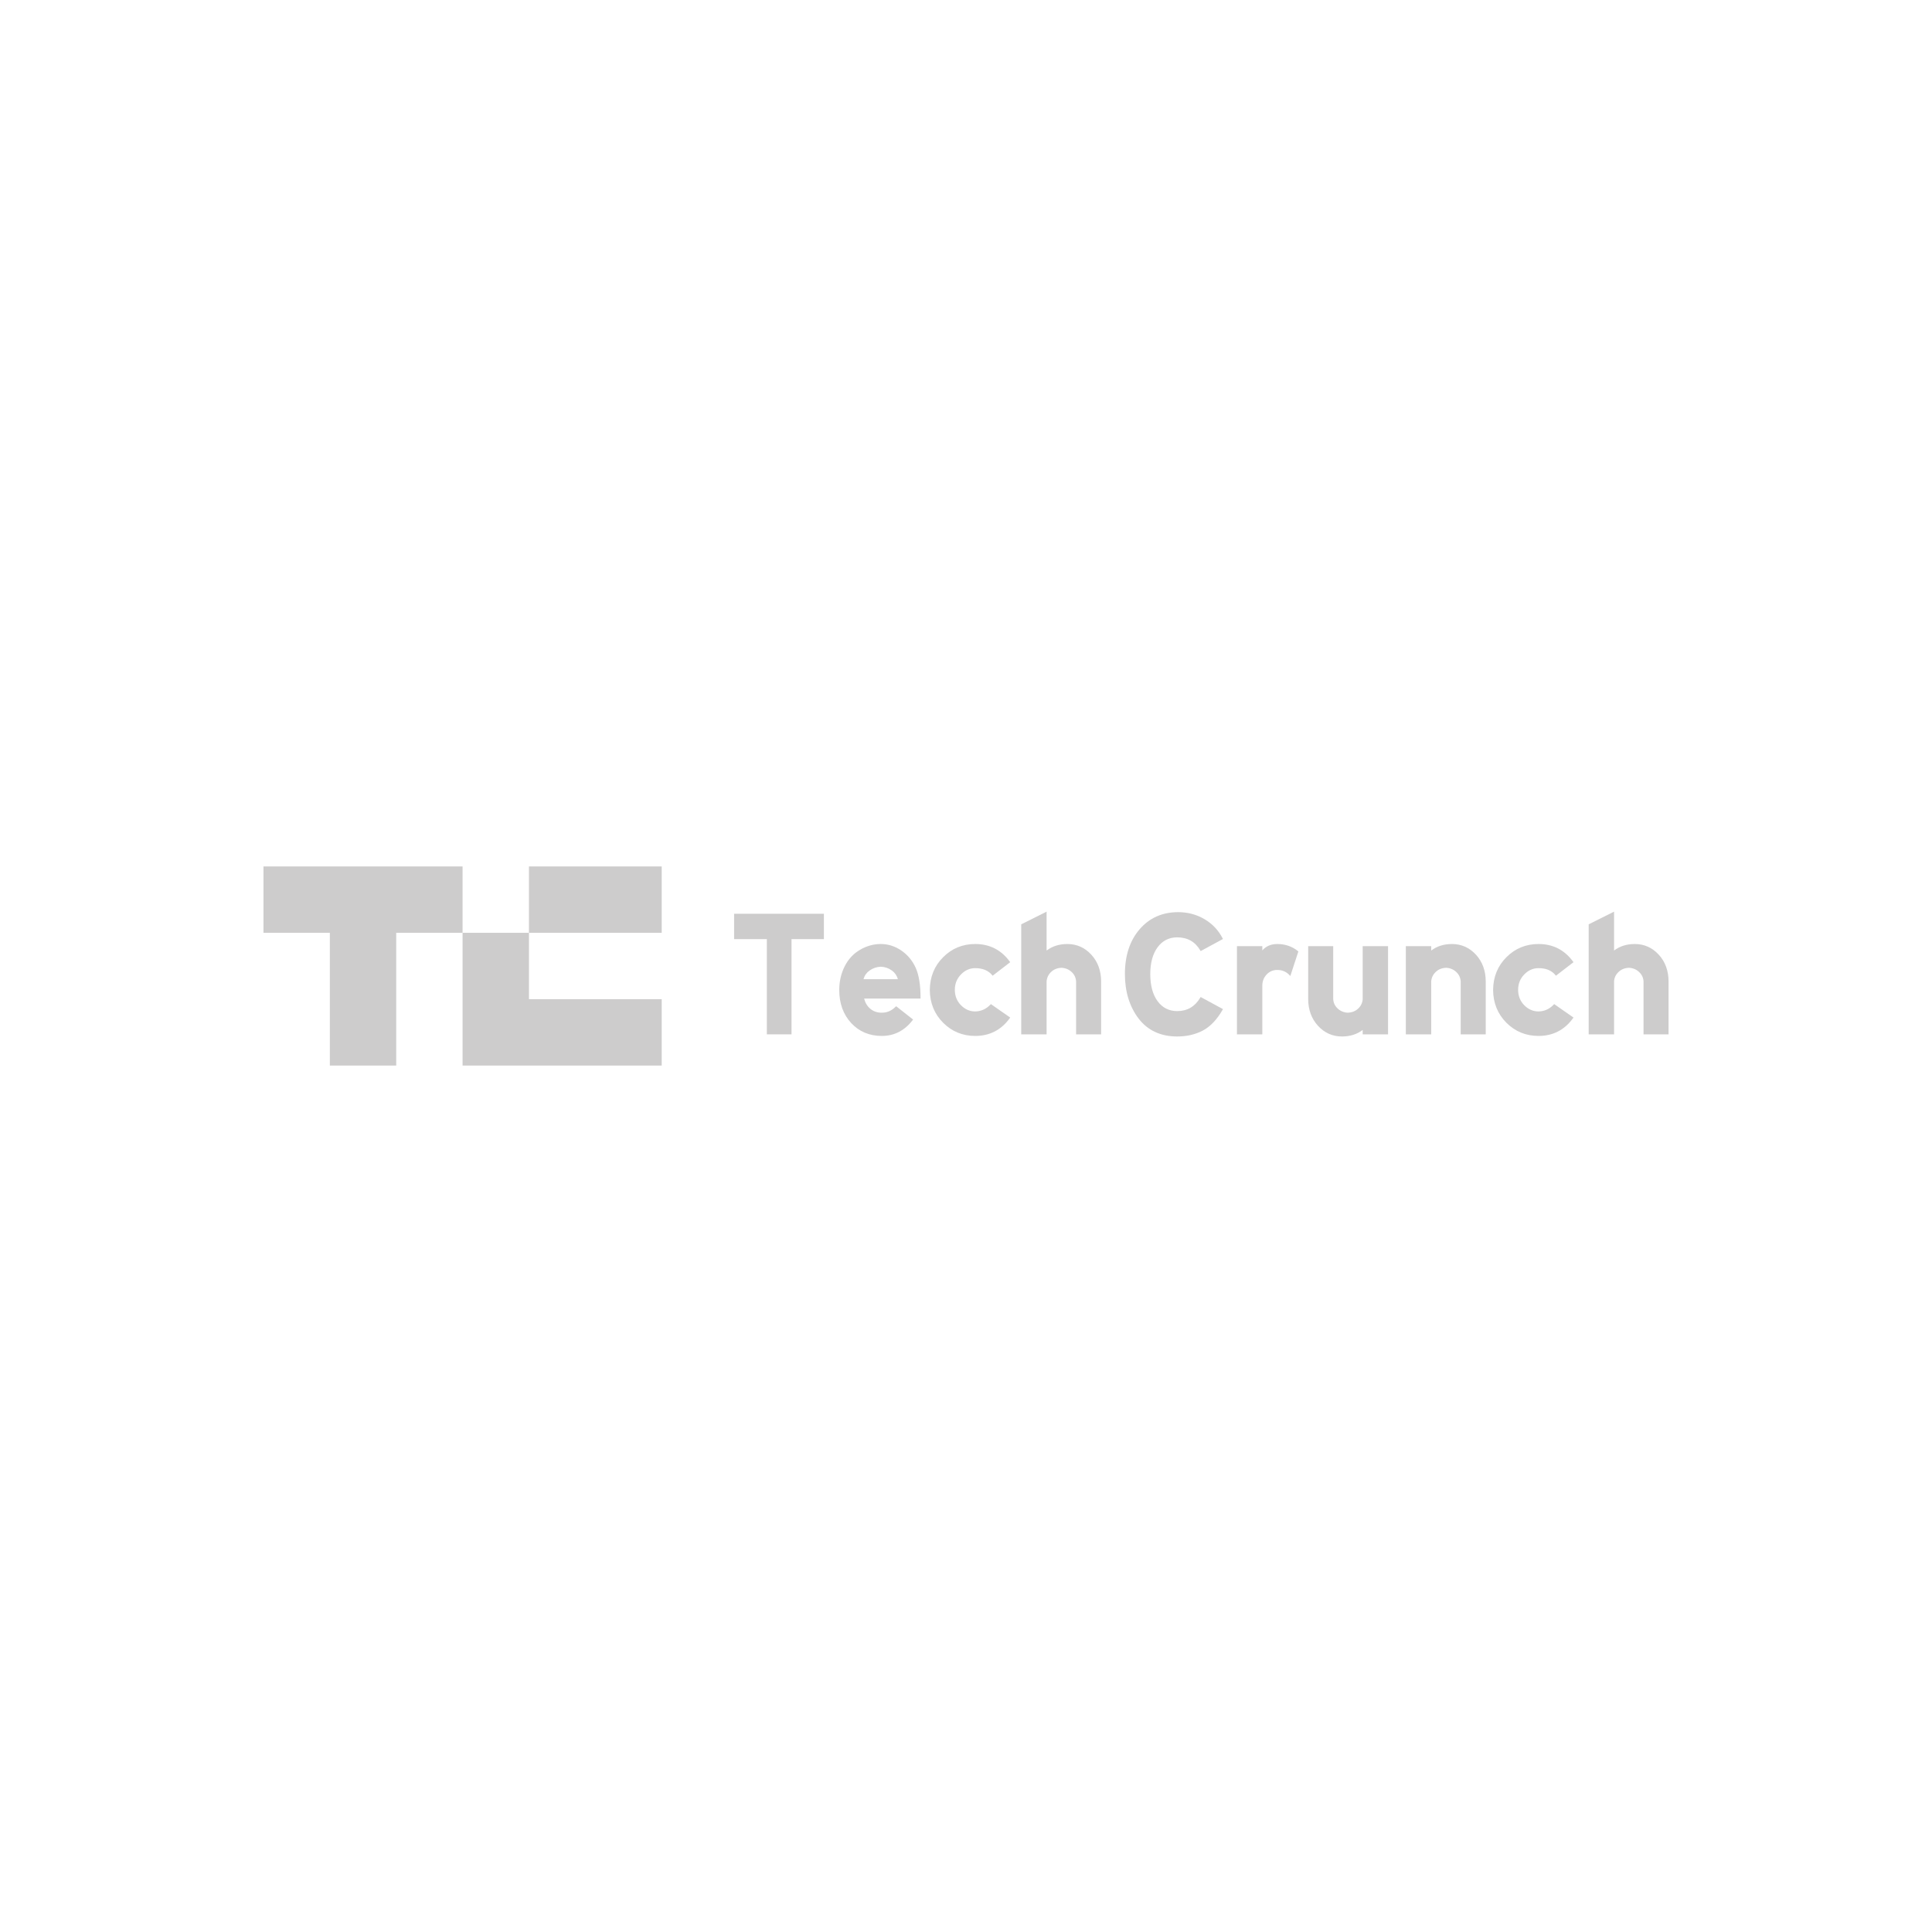
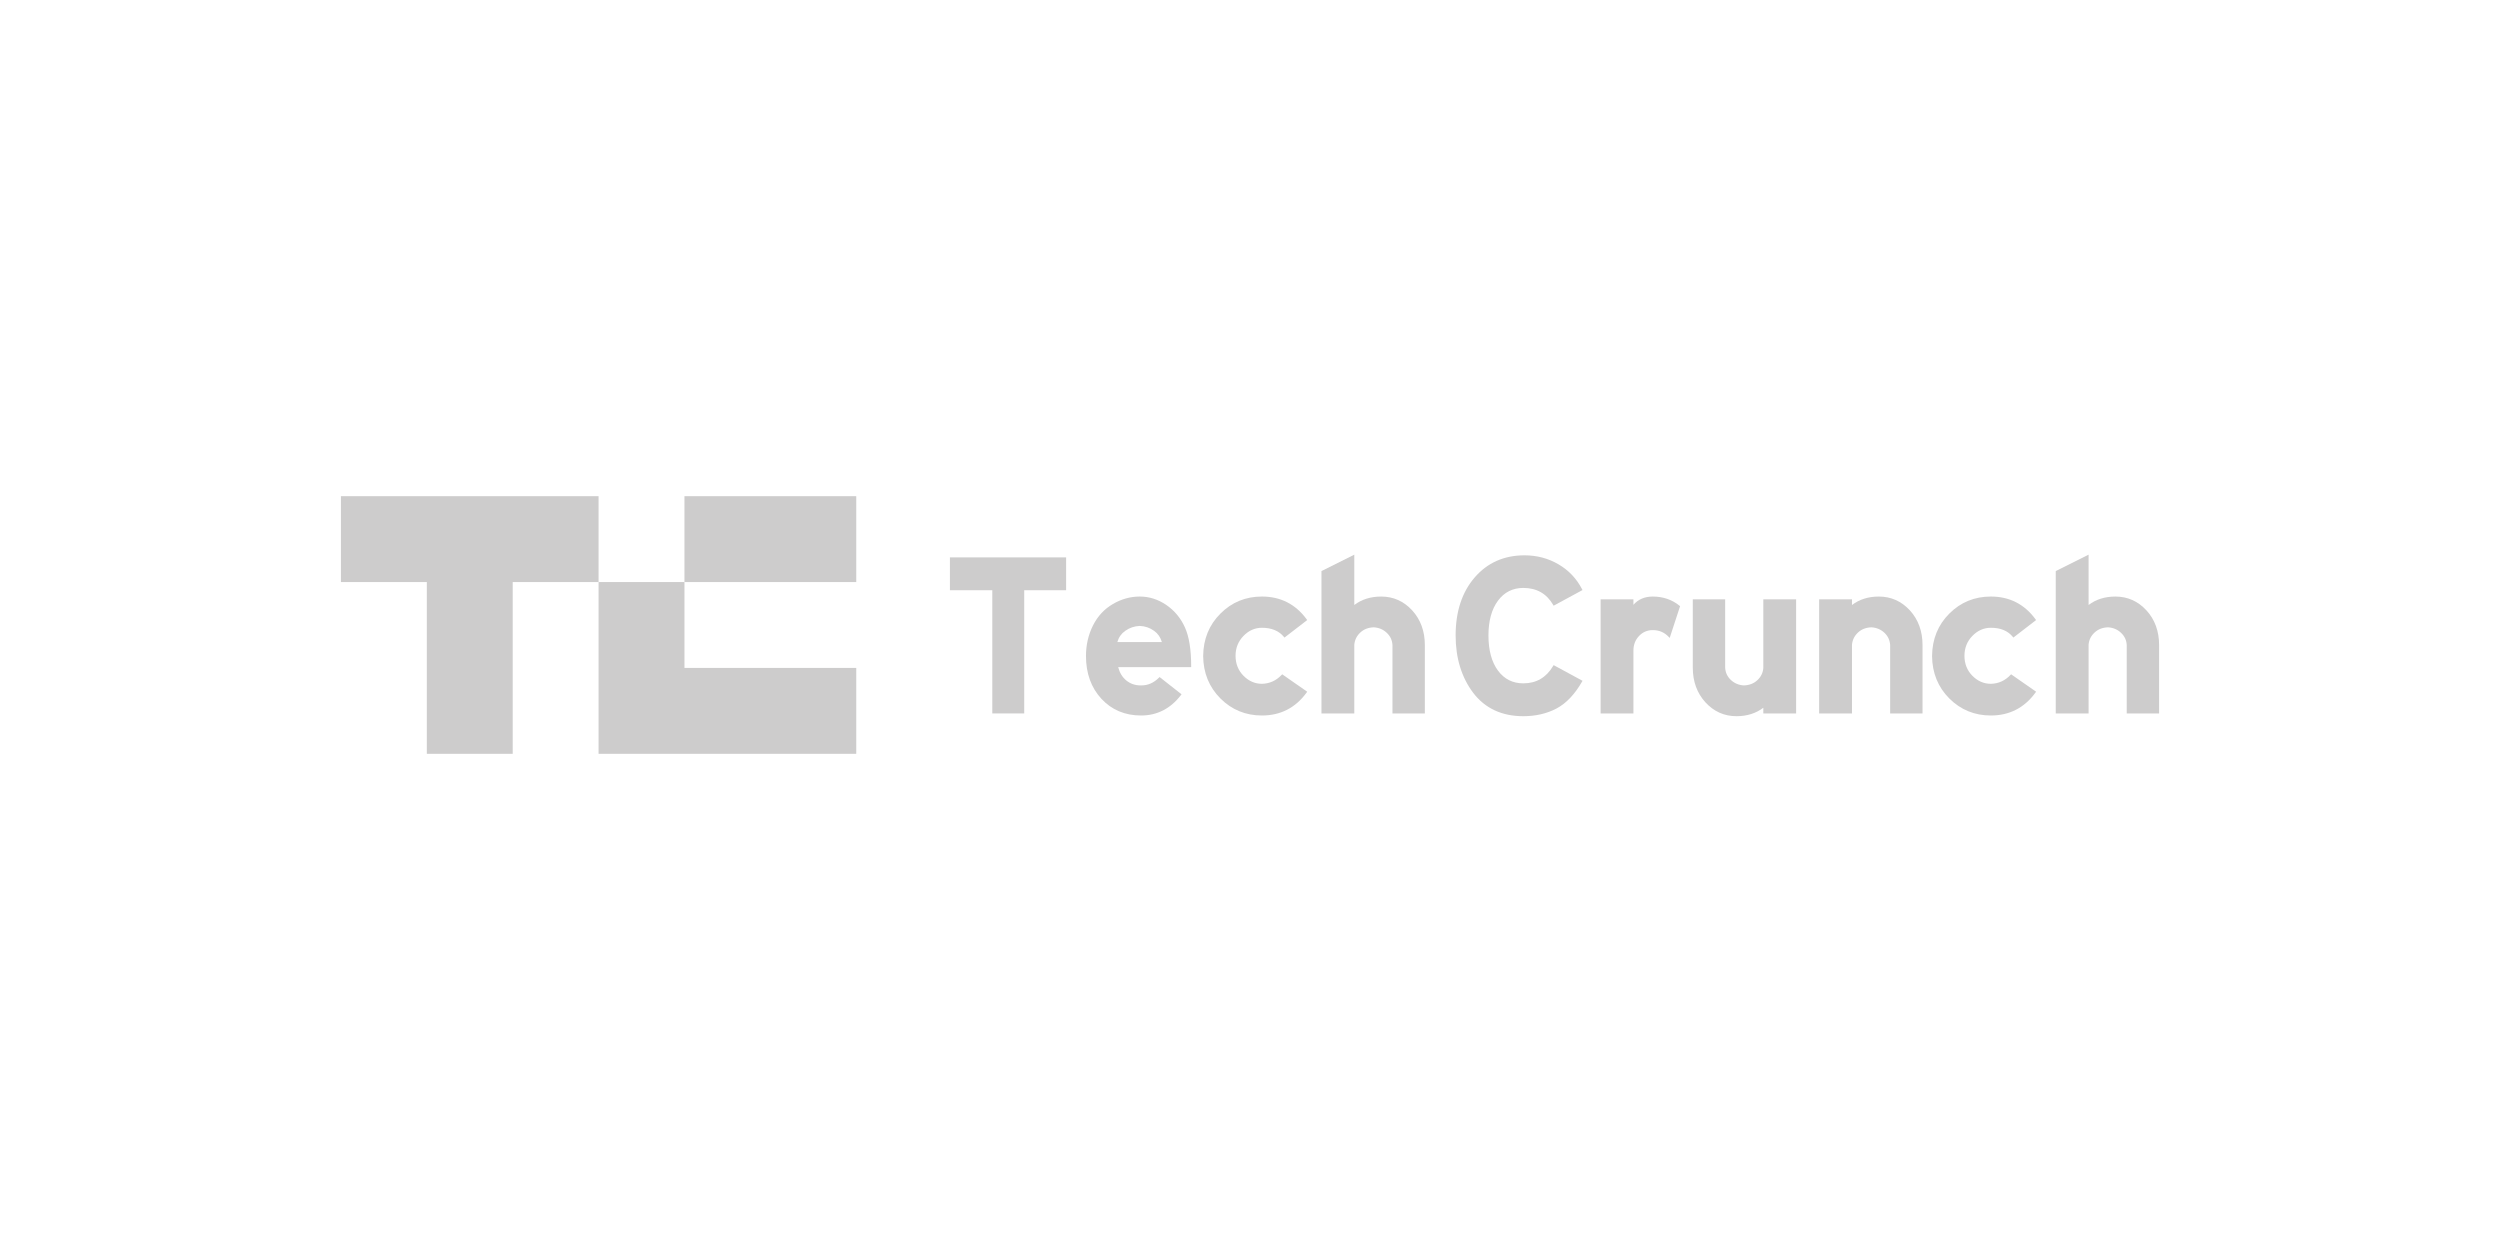
- <svg xmlns="http://www.w3.org/2000/svg" version="1.1" id="Layer_1" x="0px" y="0px" width="200px" height="200px" viewBox="0 0 200 200" enable-background="new 0 0 200 200" xml:space="preserve">
+ <svg xmlns="http://www.w3.org/2000/svg" version="1.1" id="Layer_1" x="0px" y="0px" width="200px" height="100px" viewBox="0 -10 200 100" enable-background="new 0 -10 200 100" xml:space="preserve">
  <g>
    <g>
      <g>
-         <polygon fill="#CDCCCC" points="75.993,97.218 79.384,97.218 79.384,107.075 81.937,107.075 81.937,97.218 85.29,97.218      85.29,94.591 75.993,94.591    " />
-         <path fill="#CDCCCC" d="M93.305,98.398c-0.652-0.447-1.368-0.675-2.127-0.675c-0.747,0-1.469,0.202-2.149,0.599     c-0.685,0.399-1.221,0.979-1.593,1.722c-0.371,0.74-0.558,1.562-0.558,2.438c0,1.383,0.414,2.533,1.232,3.419     c0.821,0.889,1.889,1.339,3.179,1.339c1.279,0,2.351-0.548,3.182-1.628l0.052-0.068l-1.697-1.335l-0.061-0.046l-0.053,0.054     c-0.416,0.414-0.876,0.616-1.407,0.616h-0.057c-0.439,0-0.827-0.135-1.151-0.402c-0.312-0.258-0.528-0.613-0.642-1.059h5.839     v-0.085c0-1.325-0.168-2.369-0.504-3.104C94.457,99.444,93.957,98.845,93.305,98.398z M90.019,100.467     c0.348-0.245,0.737-0.378,1.16-0.392c0.423,0.014,0.808,0.146,1.148,0.392c0.31,0.222,0.511,0.516,0.622,0.897h-3.561     C89.494,100.988,89.706,100.688,90.019,100.467z" />
-         <path fill="#CDCCCC" d="M102.576,103.944l-0.051,0.053c-0.436,0.459-0.963,0.695-1.571,0.707c-0.559,0-1.056-0.217-1.475-0.643     c-0.422-0.427-0.635-0.965-0.635-1.598c0-0.621,0.213-1.156,0.635-1.589c0.419-0.434,0.917-0.652,1.475-0.652     c0.764,0,1.354,0.243,1.749,0.718l0.055,0.066l1.818-1.401l-0.051-0.07c-0.881-1.201-2.082-1.812-3.571-1.812     c-1.3,0-2.418,0.458-3.318,1.364c-0.906,0.901-1.371,2.044-1.383,3.395c0.012,1.35,0.477,2.491,1.383,3.396     c0.9,0.903,2.019,1.362,3.318,1.362c1.491,0,2.69-0.618,3.571-1.831l0.051-0.072l-1.939-1.35L102.576,103.944z" />
-         <path fill="#CDCCCC" d="M110.494,97.724c-0.842,0-1.564,0.228-2.15,0.675v-4.026l-2.58,1.29l-0.047,0.023v11.39h2.627v-5.502     c0.035-0.379,0.195-0.707,0.479-0.97c0.281-0.266,0.648-0.406,1.08-0.418c0.406,0.024,0.754,0.17,1.035,0.437     c0.287,0.268,0.436,0.59,0.459,0.979v5.474h2.59v-5.474c0-1.104-0.34-2.035-1.01-2.77     C112.303,98.097,111.469,97.724,110.494,97.724z" />
-         <path fill="#CDCCCC" d="M124.248,103.28c-0.543,0.921-1.344,1.388-2.383,1.388c-0.846,0-1.527-0.343-2.027-1.019     c-0.506-0.684-0.762-1.631-0.762-2.816c0-1.161,0.256-2.095,0.762-2.778c0.5-0.677,1.184-1.021,2.027-1.021     c1.062,0,1.865,0.455,2.383,1.35l0.043,0.072l2.309-1.252l-0.039-0.074c-0.434-0.842-1.066-1.509-1.885-1.986     c-0.814-0.477-1.727-0.718-2.717-0.718c-1.633,0-2.973,0.596-3.986,1.771c-1.012,1.172-1.523,2.729-1.523,4.636     c0,1.818,0.475,3.363,1.408,4.596c0.943,1.237,2.291,1.867,4.008,1.867c0.986,0,1.879-0.207,2.654-0.615     c0.773-0.411,1.459-1.13,2.039-2.141l0.043-0.076l-2.311-1.254L124.248,103.28z" />
-         <path fill="#CDCCCC" d="M132.219,97.724c-0.643,0-1.162,0.223-1.545,0.66v-0.439h-2.625v9.131h2.625v-5.033     c0-0.452,0.146-0.837,0.436-1.15c0.285-0.311,0.648-0.474,1.076-0.485h0.045c0.49,0,0.908,0.176,1.246,0.522l0.098,0.104     l0.832-2.54l-0.045-0.037C133.764,97.971,133.041,97.724,132.219,97.724z" />
-         <path fill="#CDCCCC" d="M141.066,103.444c-0.033,0.383-0.189,0.703-0.477,0.971c-0.283,0.266-0.648,0.405-1.082,0.418     c-0.404-0.021-0.752-0.17-1.037-0.435c-0.285-0.269-0.434-0.591-0.457-0.983v-5.471h-2.59v5.471c0,1.105,0.34,2.037,1.01,2.771     c0.674,0.735,1.508,1.11,2.484,1.11c0.838,0,1.561-0.228,2.148-0.676v0.455h2.625v-9.131h-2.625V103.444z" />
-         <path fill="#CDCCCC" d="M150.309,97.724c-0.842,0-1.564,0.228-2.15,0.675v-0.454h-2.627v9.131h2.627v-5.502     c0.037-0.385,0.193-0.702,0.479-0.97c0.281-0.266,0.646-0.406,1.08-0.418c0.404,0.024,0.752,0.17,1.037,0.437     c0.281,0.265,0.434,0.597,0.457,0.979v5.474h2.59v-5.474c0-1.104-0.34-2.036-1.01-2.77     C152.117,98.097,151.281,97.724,150.309,97.724z" />
-         <path fill="#CDCCCC" d="M160.887,103.944l-0.051,0.053c-0.434,0.459-0.961,0.695-1.568,0.707c-0.561,0-1.059-0.217-1.479-0.643     c-0.42-0.425-0.633-0.963-0.633-1.598c0-0.621,0.213-1.156,0.633-1.589c0.422-0.434,0.918-0.652,1.479-0.652     c0.773,0,1.346,0.235,1.75,0.719l0.051,0.065l1.818-1.401l-0.051-0.07c-0.881-1.201-2.08-1.812-3.568-1.812     c-1.301,0-2.418,0.458-3.322,1.364c-0.904,0.901-1.369,2.044-1.381,3.395c0.012,1.35,0.477,2.492,1.381,3.396     s2.021,1.362,3.322,1.362c1.488,0,2.689-0.618,3.568-1.831l0.053-0.072l-1.939-1.35L160.887,103.944z" />
-         <path fill="#CDCCCC" d="M171.717,98.832c-0.674-0.735-1.508-1.108-2.482-1.108c-0.842,0-1.564,0.228-2.148,0.675v-4.026     l-2.58,1.29l-0.047,0.023v11.39h2.627v-5.502c0.033-0.385,0.189-0.702,0.477-0.97c0.281-0.266,0.648-0.406,1.082-0.418     c0.402,0.024,0.754,0.17,1.033,0.437c0.287,0.268,0.438,0.59,0.459,0.979v5.474h2.59v-5.474     C172.727,100.498,172.389,99.566,171.717,98.832z" />
+         <polygon fill="#CDCCCC" points="75.993,37.218 79.384,37.218 79.384,47.075 81.937,47.075 81.937,37.218 85.29,37.218      85.29,34.591 75.993,34.591    " />
+         <path fill="#CDCCCC" d="M93.305,38.398c-0.652-0.447-1.368-0.675-2.127-0.675c-0.747,0-1.469,0.202-2.149,0.599     c-0.685,0.399-1.221,0.979-1.593,1.722c-0.371,0.74-0.558,1.562-0.558,2.438c0,1.383,0.414,2.533,1.232,3.419     c0.821,0.889,1.889,1.339,3.179,1.339c1.279,0,2.351-0.548,3.182-1.628l0.052-0.068l-1.697-1.335l-0.061-0.046l-0.053,0.054     c-0.416,0.414-0.876,0.616-1.407,0.616h-0.057c-0.439,0-0.827-0.135-1.151-0.402c-0.312-0.258-0.528-0.613-0.642-1.059h5.839     v-0.085c0-1.325-0.168-2.369-0.504-3.104C94.457,39.444,93.957,38.845,93.305,38.398z M90.019,40.467     c0.348-0.245,0.737-0.378,1.16-0.392c0.423,0.014,0.808,0.146,1.148,0.392c0.31,0.222,0.511,0.516,0.622,0.897h-3.561     C89.494,40.988,89.706,40.688,90.019,40.467z" />
+         <path fill="#CDCCCC" d="M102.576,43.944l-0.051,0.053c-0.436,0.459-0.963,0.695-1.571,0.707c-0.559,0-1.056-0.217-1.475-0.643     c-0.422-0.427-0.635-0.965-0.635-1.598c0-0.621,0.213-1.156,0.635-1.589c0.419-0.434,0.917-0.652,1.475-0.652     c0.764,0,1.354,0.243,1.749,0.718l0.055,0.066l1.818-1.401l-0.051-0.07c-0.881-1.201-2.082-1.812-3.571-1.812     c-1.3,0-2.418,0.458-3.318,1.364c-0.906,0.901-1.371,2.044-1.383,3.395c0.012,1.35,0.477,2.491,1.383,3.396     c0.9,0.903,2.019,1.362,3.318,1.362c1.491,0,2.69-0.618,3.571-1.831l0.051-0.072l-1.939-1.35L102.576,43.944z" />
+         <path fill="#CDCCCC" d="M110.494,37.724c-0.842,0-1.564,0.228-2.15,0.675v-4.026l-2.58,1.29l-0.047,0.023v11.39h2.627v-5.502     c0.035-0.379,0.195-0.707,0.479-0.97c0.281-0.266,0.648-0.406,1.08-0.418c0.406,0.024,0.754,0.17,1.035,0.437     c0.287,0.268,0.436,0.59,0.459,0.979v5.474h2.59v-5.474c0-1.104-0.34-2.035-1.01-2.77     C112.303,38.097,111.469,37.724,110.494,37.724z" />
+         <path fill="#CDCCCC" d="M124.248,43.28c-0.543,0.921-1.344,1.388-2.383,1.388c-0.846,0-1.527-0.343-2.027-1.019     c-0.506-0.684-0.762-1.631-0.762-2.816c0-1.161,0.256-2.095,0.762-2.778c0.5-0.677,1.184-1.021,2.027-1.021     c1.062,0,1.865,0.455,2.383,1.35l0.043,0.072l2.309-1.252l-0.039-0.074c-0.434-0.842-1.066-1.509-1.885-1.986     c-0.814-0.477-1.727-0.718-2.717-0.718c-1.633,0-2.973,0.596-3.986,1.771c-1.012,1.172-1.523,2.729-1.523,4.636     c0,1.818,0.475,3.363,1.408,4.596c0.943,1.237,2.291,1.867,4.008,1.867c0.986,0,1.879-0.207,2.654-0.615     c0.773-0.411,1.459-1.13,2.039-2.141l0.043-0.076l-2.311-1.254L124.248,43.28z" />
+         <path fill="#CDCCCC" d="M132.219,37.724c-0.643,0-1.162,0.223-1.545,0.66v-0.439h-2.625v9.131h2.625v-5.033     c0-0.452,0.146-0.837,0.436-1.15c0.285-0.311,0.648-0.474,1.076-0.485h0.045c0.49,0,0.908,0.176,1.246,0.522l0.098,0.104     l0.832-2.54l-0.045-0.037C133.764,37.971,133.041,37.724,132.219,37.724z" />
+         <path fill="#CDCCCC" d="M141.066,43.444c-0.033,0.383-0.189,0.703-0.477,0.971c-0.283,0.266-0.648,0.405-1.082,0.418     c-0.404-0.021-0.752-0.17-1.037-0.435c-0.285-0.269-0.434-0.591-0.457-0.983v-5.471h-2.59v5.471c0,1.105,0.34,2.037,1.01,2.771     c0.674,0.735,1.508,1.11,2.484,1.11c0.838,0,1.561-0.228,2.148-0.676v0.455h2.625v-9.131h-2.625v5.5     C141.065,43.444,141.066,43.444,141.066,43.444z" />
+         <path fill="#CDCCCC" d="M150.309,37.724c-0.842,0-1.564,0.228-2.15,0.675v-0.454h-2.627v9.131h2.627v-5.502     c0.037-0.385,0.193-0.702,0.479-0.97c0.281-0.266,0.646-0.406,1.08-0.418c0.404,0.024,0.752,0.17,1.037,0.437     c0.281,0.265,0.434,0.597,0.457,0.979v5.474h2.59v-5.474c0-1.104-0.34-2.036-1.01-2.77     C152.117,38.097,151.281,37.724,150.309,37.724z" />
+         <path fill="#CDCCCC" d="M160.887,43.944l-0.051,0.053c-0.434,0.459-0.961,0.695-1.568,0.707c-0.561,0-1.059-0.217-1.479-0.643     c-0.42-0.425-0.633-0.963-0.633-1.598c0-0.621,0.213-1.156,0.633-1.589c0.422-0.434,0.918-0.652,1.479-0.652     c0.773,0,1.346,0.235,1.75,0.719l0.051,0.065l1.818-1.401l-0.051-0.07c-0.881-1.201-2.08-1.812-3.568-1.812     c-1.301,0-2.418,0.458-3.322,1.364c-0.904,0.901-1.369,2.044-1.381,3.395c0.012,1.35,0.477,2.492,1.381,3.396     s2.021,1.362,3.322,1.362c1.488,0,2.689-0.618,3.568-1.831l0.053-0.072l-1.939-1.35L160.887,43.944z" />
+         <path fill="#CDCCCC" d="M171.717,38.832c-0.674-0.735-1.508-1.108-2.482-1.108c-0.842,0-1.564,0.228-2.148,0.675v-4.026     l-2.58,1.29l-0.047,0.023v11.39h2.627v-5.502c0.033-0.385,0.189-0.702,0.477-0.97c0.281-0.266,0.648-0.406,1.082-0.418     c0.402,0.024,0.754,0.17,1.033,0.437c0.287,0.268,0.438,0.59,0.459,0.979v5.474h2.59v-5.474     C172.727,40.498,172.389,39.566,171.717,38.832z" />
      </g>
      <g>
-         <polygon fill="#CDCCCC" points="41.017,89.694 34.146,89.694 27.273,89.694 27.273,96.564 34.146,96.564 34.146,103.434      34.146,110.306 41.017,110.306 41.017,103.434 41.017,96.564 47.885,96.564 47.885,89.694    " />
-         <polygon fill="#CDCCCC" points="68.5,96.564 68.5,89.694 61.629,89.694 54.757,89.694 54.757,96.564 61.629,96.564    " />
-         <polygon fill="#CDCCCC" points="47.885,96.564 47.885,103.434 47.885,110.306 54.757,110.306 61.629,110.306 68.5,110.306      68.5,103.434 61.629,103.434 54.757,103.434 54.757,96.564    " />
+         <polygon fill="#CDCCCC" points="41.017,29.694 34.146,29.694 27.273,29.694 27.273,36.564 34.146,36.564 34.146,43.434      34.146,50.306 41.017,50.306 41.017,43.434 41.017,36.564 47.885,36.564 47.885,29.694    " />
+         <polygon fill="#CDCCCC" points="68.5,36.564 68.5,29.694 61.629,29.694 54.757,29.694 54.757,36.564 61.629,36.564    " />
+         <polygon fill="#CDCCCC" points="47.885,36.564 47.885,43.434 47.885,50.306 54.757,50.306 61.629,50.306 68.5,50.306      68.5,43.434 61.629,43.434 54.757,43.434 54.757,36.564    " />
      </g>
    </g>
  </g>
</svg>
